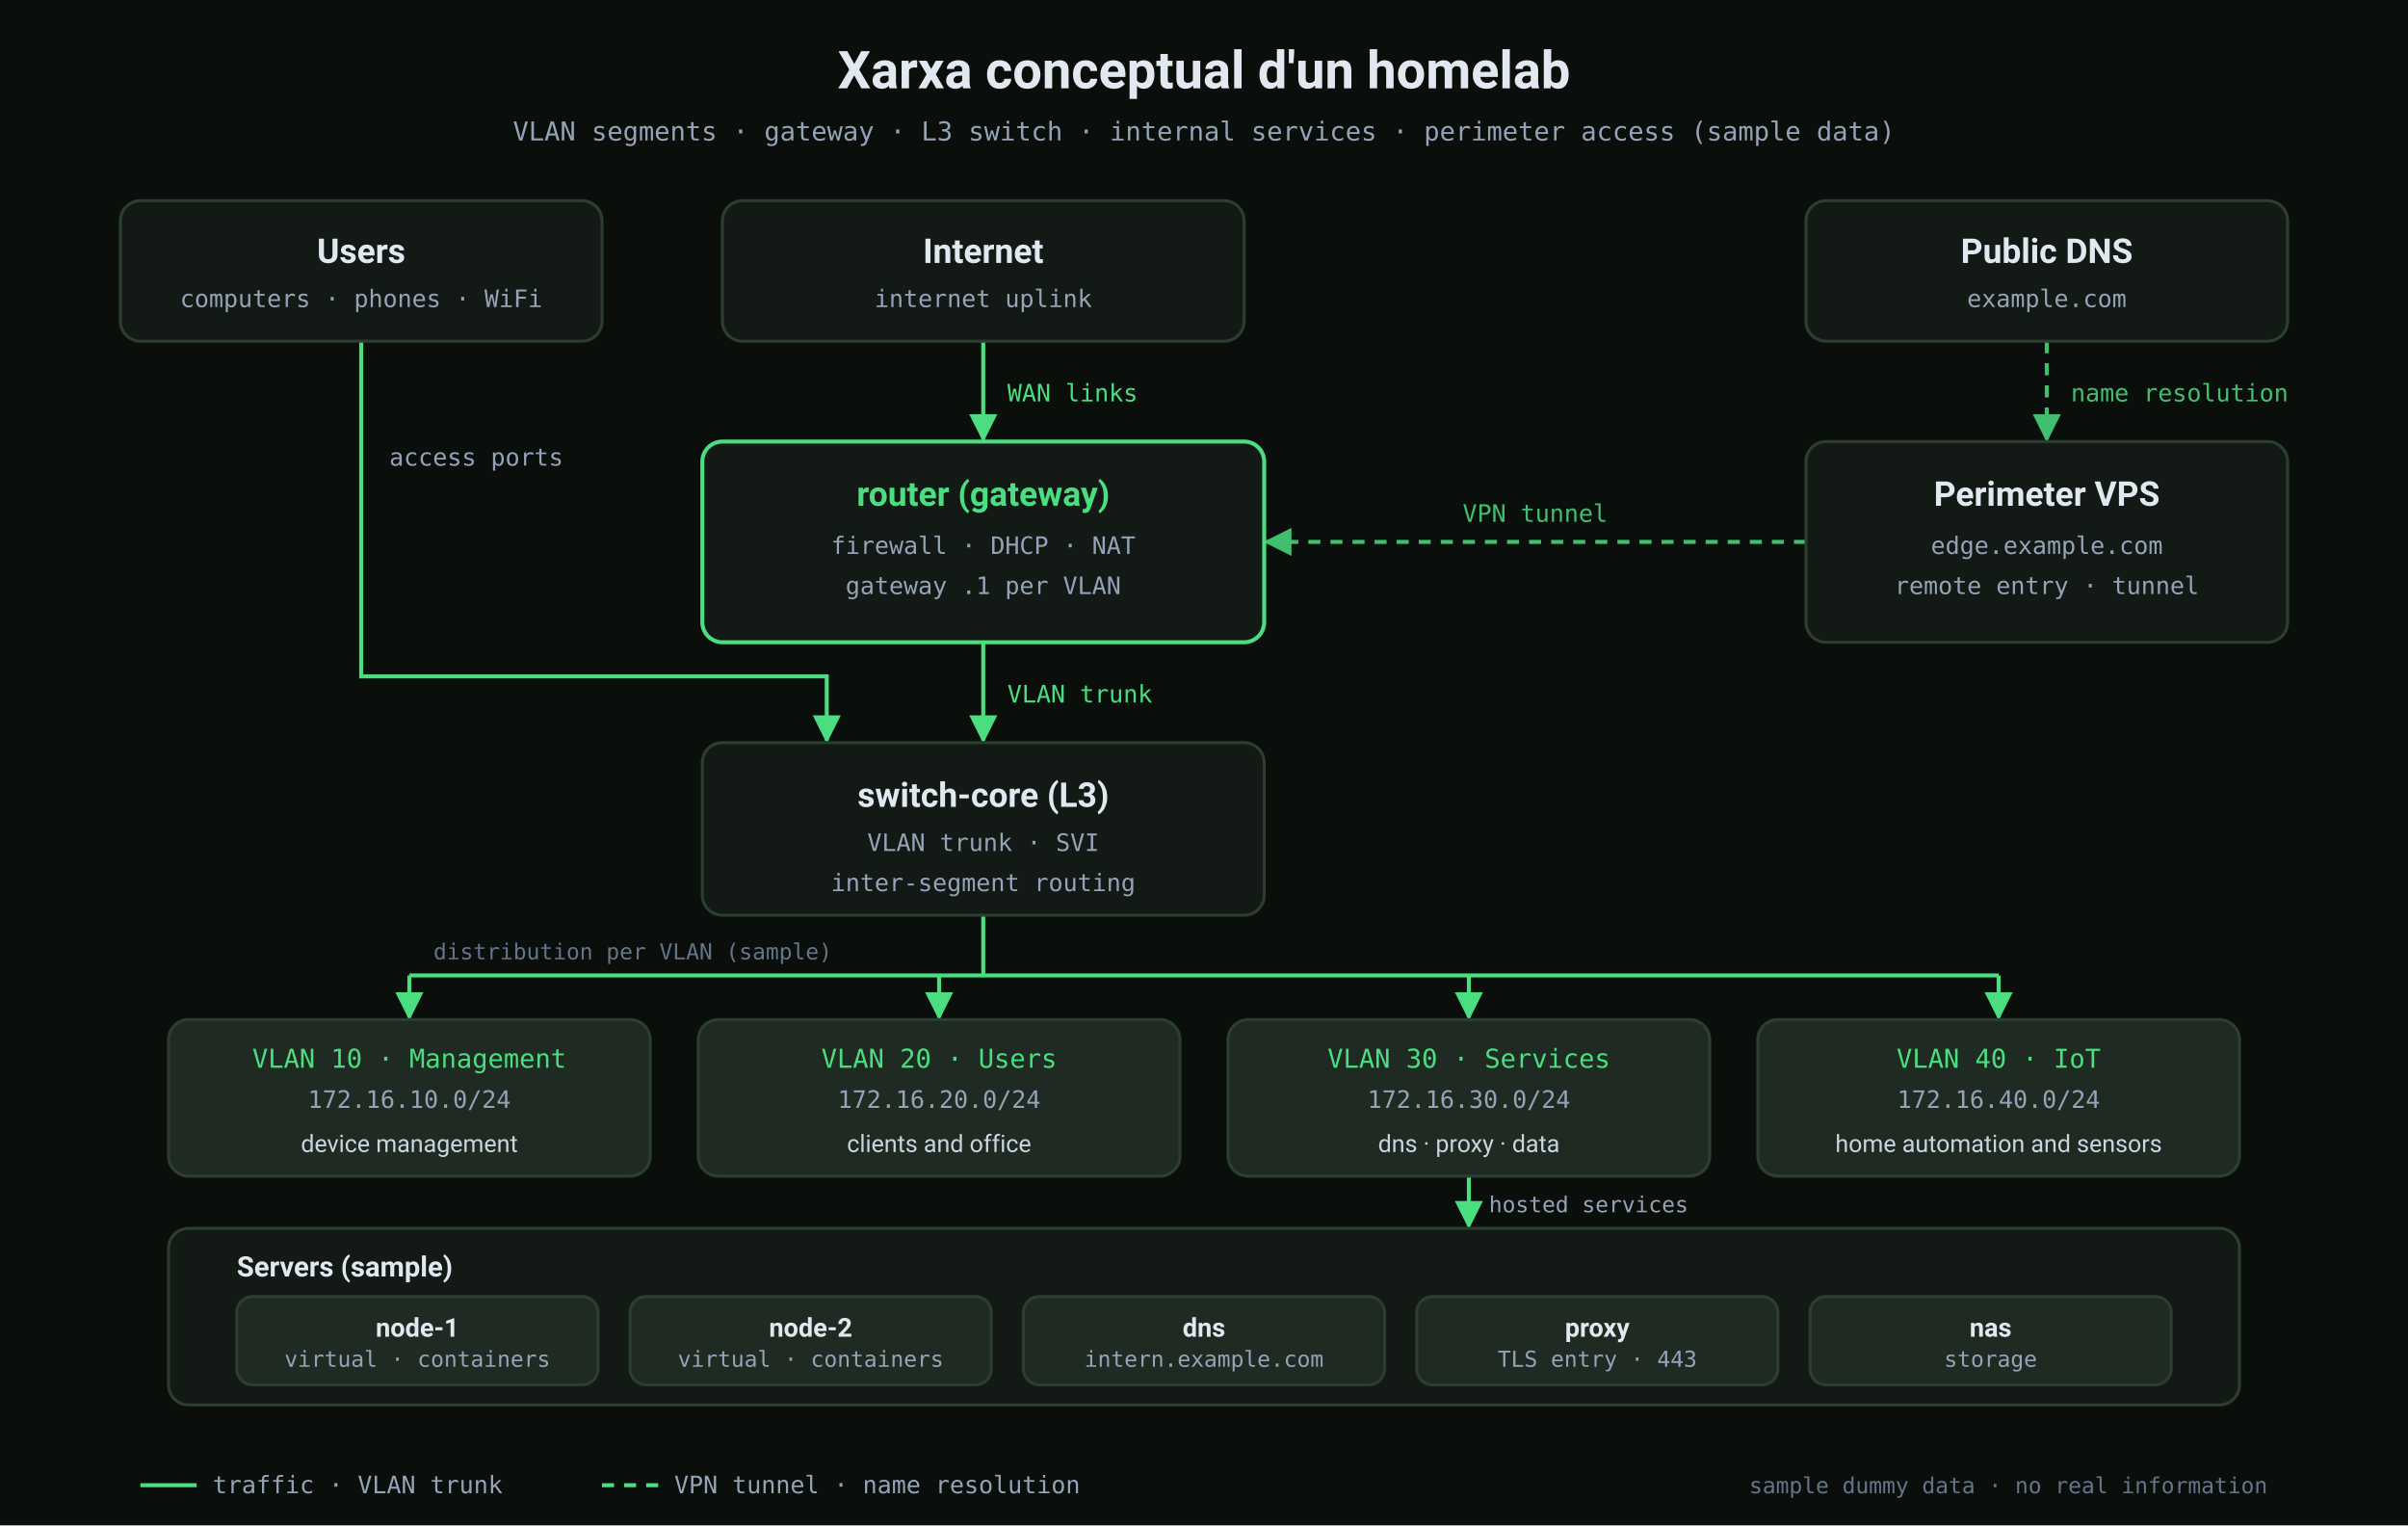
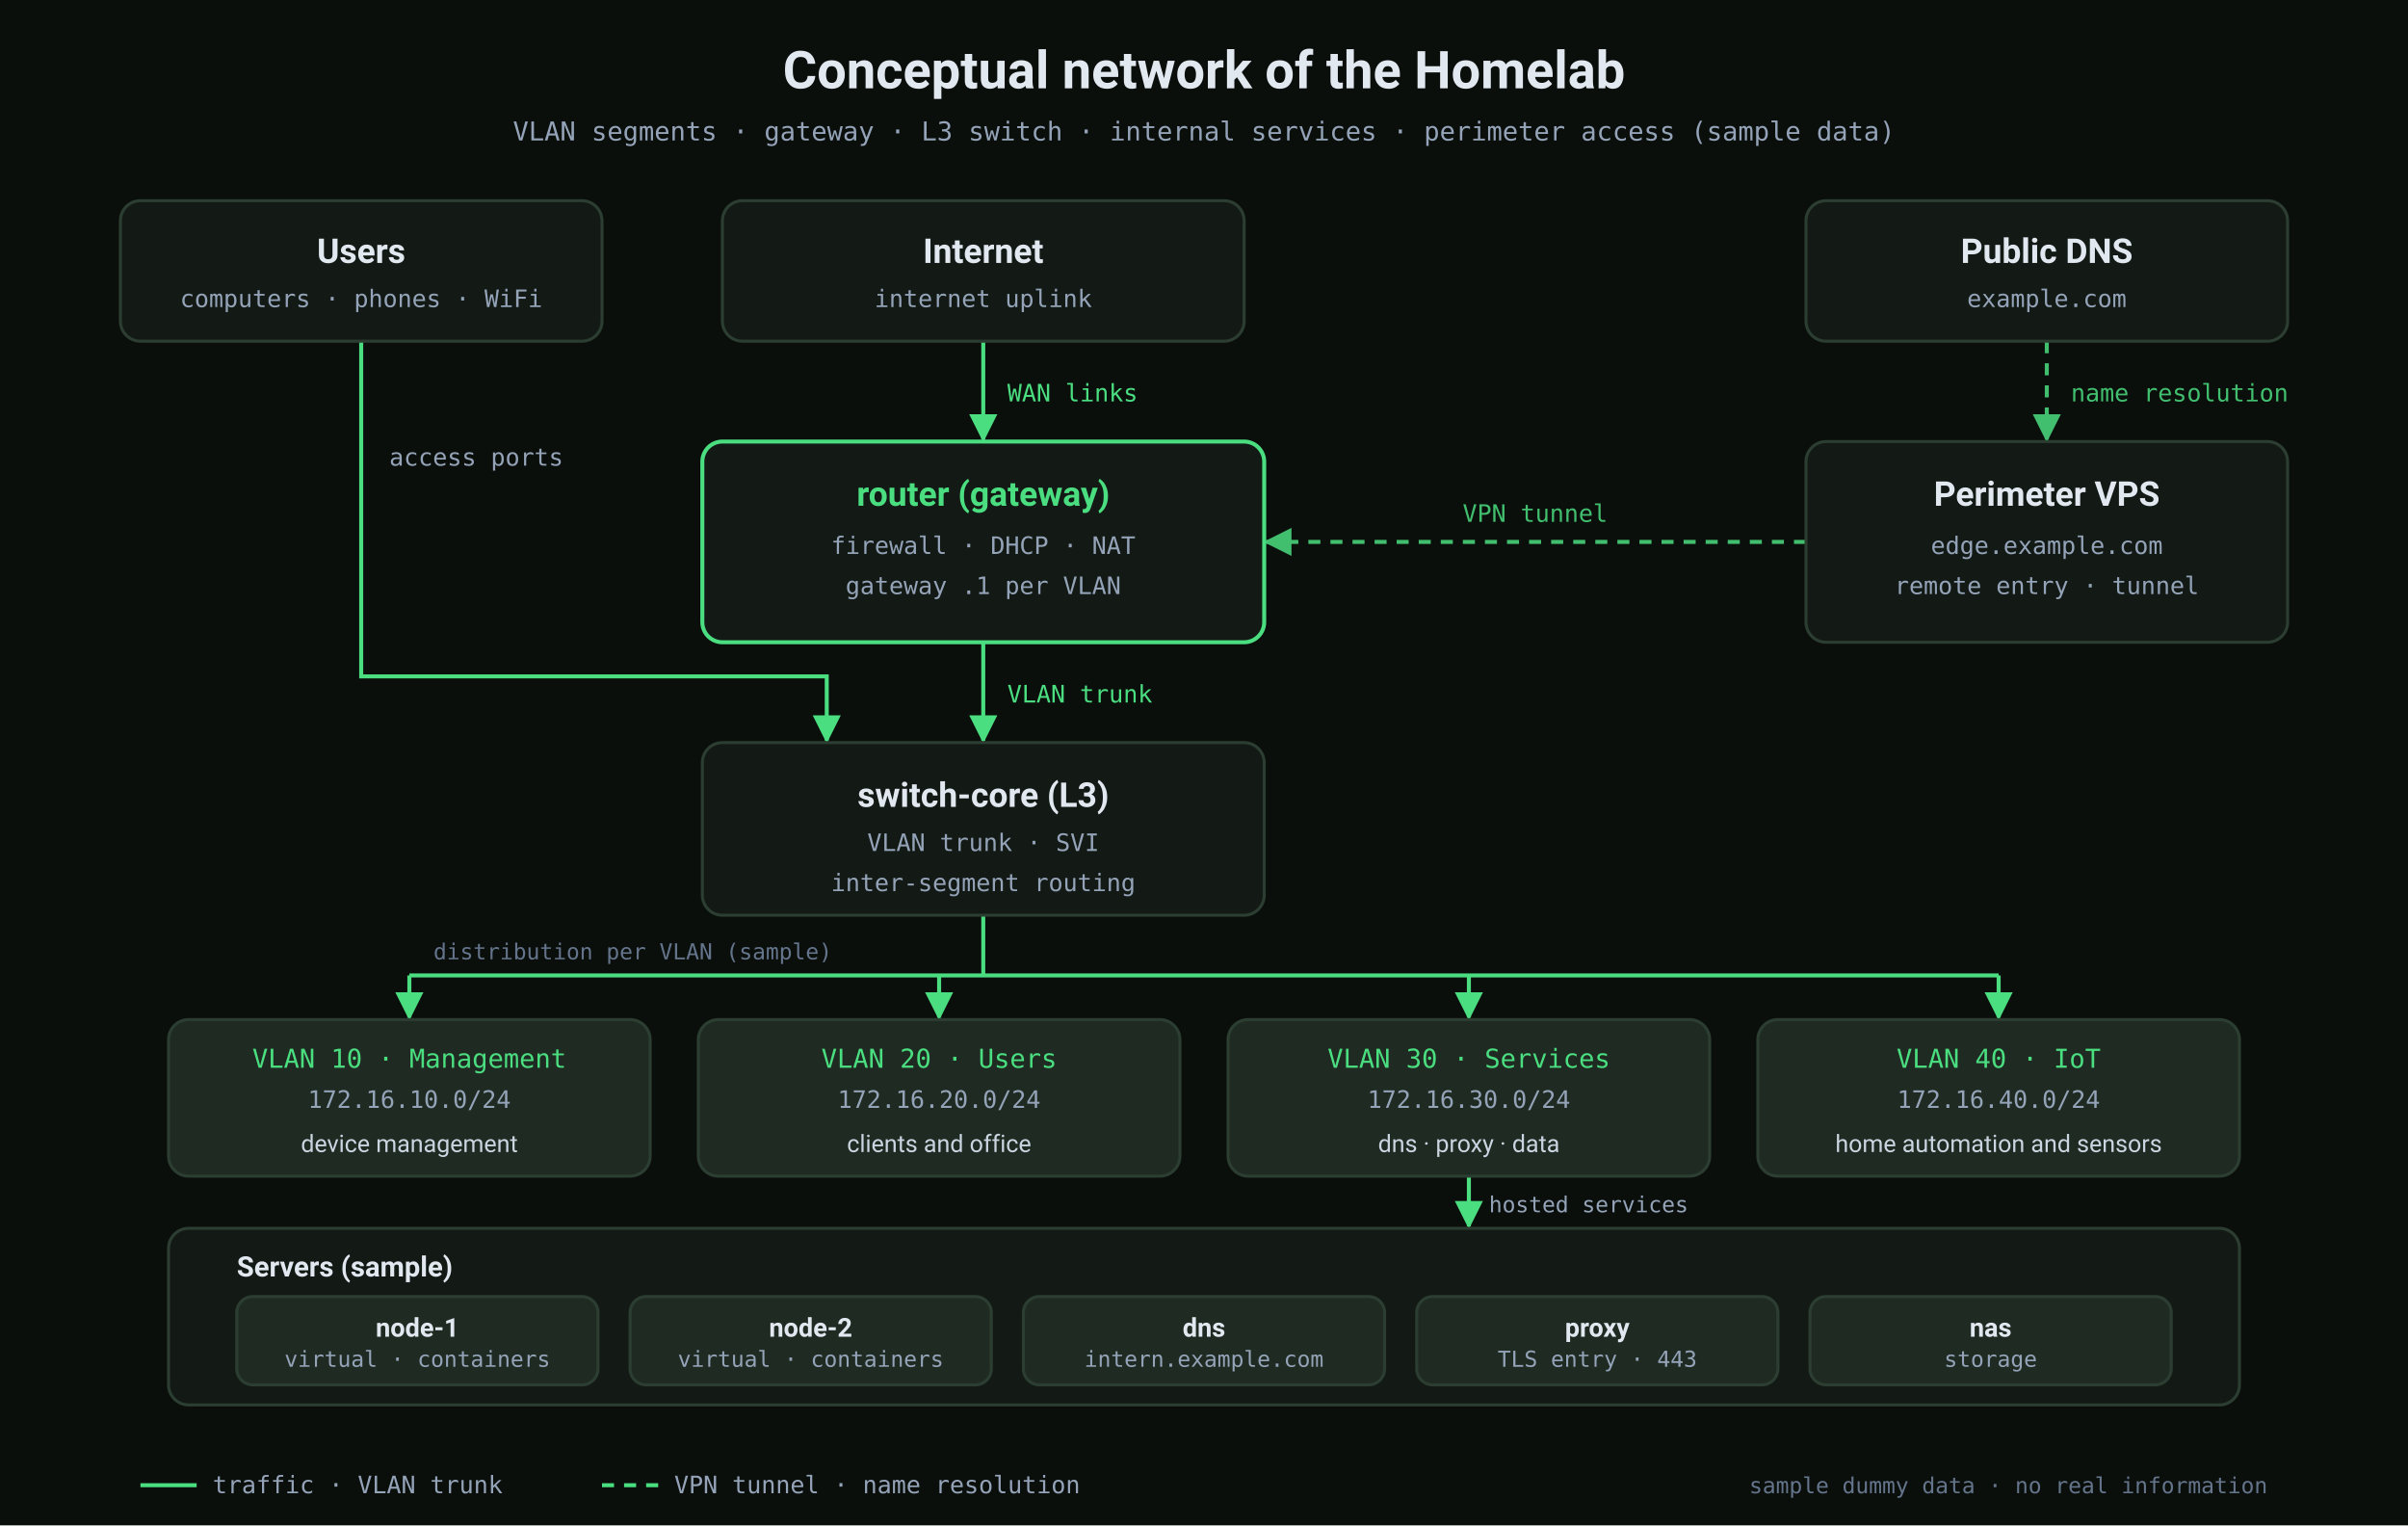
<svg xmlns="http://www.w3.org/2000/svg" width="1200" height="760" viewBox="0 0 1200 760" role="img" aria-labelledby="tit desc">
  <defs>
    <marker id="fletxa" viewBox="0 0 10 10" refX="9" refY="5" markerWidth="7" markerHeight="7" orient="auto-start-reverse">
      <path d="M0,0 L10,5 L0,10 z" fill="#4ade80" />
    </marker>
  </defs>
  <rect x="0" y="0" width="1200" height="760" fill="#0b0f0c" />
  <g fill="none" stroke="#4ade80" stroke-width="2">
    <path d="M490,170 L490,219" marker-end="url(#fletxa)" />
    <path d="M180,170 L180,337 L412,337 L412,369" marker-end="url(#fletxa)" />
    <path d="M490,320 L490,369" marker-end="url(#fletxa)" />
    <path d="M490,456 L490,486" />
    <path d="M204,486 L996,486" />
    <path d="M204,486 L204,507" marker-end="url(#fletxa)" />
    <path d="M468,486 L468,507" marker-end="url(#fletxa)" />
    <path d="M732,486 L732,507" marker-end="url(#fletxa)" />
    <path d="M996,486 L996,507" marker-end="url(#fletxa)" />
    <path d="M732,586 L732,611" marker-end="url(#fletxa)" />
  </g>
  <g fill="none" stroke="#4ade80" stroke-width="2" stroke-dasharray="6 5" opacity="0.85">
    <path d="M1020,170 L1020,219" marker-end="url(#fletxa)" />
    <path d="M900,270 L631,270" marker-end="url(#fletxa)" />
  </g>
  <g font-family="ui-monospace, 'SFMono-Regular', Menlo, Consolas, monospace" font-size="12" fill="#4ade80">
    <text x="502" y="200">WAN links</text>
    <text x="502" y="350">VLAN trunk</text>
    <text x="1032" y="200" opacity="0.85">name resolution</text>
    <text x="765" y="260" text-anchor="middle" opacity="0.85">VPN tunnel</text>
  </g>
  <text x="194" y="232" font-family="ui-monospace, 'SFMono-Regular', Menlo, Consolas, monospace" font-size="12" fill="#94a3b8">access ports</text>
  <text x="742" y="604" font-family="ui-monospace, 'SFMono-Regular', Menlo, Consolas, monospace" font-size="11" fill="#94a3b8">hosted services</text>
  <text x="216" y="478" font-family="ui-monospace, 'SFMono-Regular', Menlo, Consolas, monospace" font-size="11" fill="#64748b">distribution per VLAN (sample)</text>
  <g stroke="#2c3d31" stroke-width="1.5" fill="#131a15">
    <rect x="60" y="100" width="240" height="70" rx="10" />
    <rect x="360" y="100" width="260" height="70" rx="10" />
    <rect x="900" y="100" width="240" height="70" rx="10" />
    <rect x="900" y="220" width="240" height="100" rx="10" />
    <rect x="350" y="370" width="280" height="86" rx="10" />
  </g>
  <rect x="350" y="220" width="280" height="100" rx="10" fill="#131a15" stroke="#4ade80" stroke-width="2" />
  <g stroke="#2c3d31" stroke-width="1.5" fill="#1f2b22">
    <rect x="84" y="508" width="240" height="78" rx="10" />
    <rect x="348" y="508" width="240" height="78" rx="10" />
    <rect x="612" y="508" width="240" height="78" rx="10" />
    <rect x="876" y="508" width="240" height="78" rx="10" />
  </g>
  <rect x="84" y="612" width="1032" height="88" rx="10" fill="#131a15" stroke="#2c3d31" stroke-width="1.5" />
  <g stroke="#2c3d31" stroke-width="1.5" fill="#1f2b22">
    <rect x="118" y="646" width="180" height="44" rx="8" />
    <rect x="314" y="646" width="180" height="44" rx="8" />
    <rect x="510" y="646" width="180" height="44" rx="8" />
    <rect x="706" y="646" width="180" height="44" rx="8" />
    <rect x="902" y="646" width="180" height="44" rx="8" />
  </g>
  <g text-anchor="middle" font-family="system-ui, -apple-system, 'Segoe UI', Roboto, sans-serif">
    <text x="180" y="131" font-size="17" font-weight="600" fill="#e2e8f0">Users</text>
    <text x="490" y="131" font-size="17" font-weight="600" fill="#e2e8f0">Internet</text>
    <text x="1020" y="131" font-size="17" font-weight="600" fill="#e2e8f0">Public DNS</text>
    <text x="490" y="252" font-size="17" font-weight="600" fill="#4ade80">router (gateway)</text>
    <text x="1020" y="252" font-size="17" font-weight="600" fill="#e2e8f0">Perimeter VPS</text>
    <text x="490" y="402" font-size="17" font-weight="600" fill="#e2e8f0">switch-core (L3)</text>
    <text x="118" y="636" text-anchor="start" font-size="14" font-weight="600" fill="#e2e8f0">Servers (sample)</text>
    <text x="208" y="666" font-size="13" font-weight="600" fill="#e2e8f0">node-1</text>
    <text x="404" y="666" font-size="13" font-weight="600" fill="#e2e8f0">node-2</text>
    <text x="600" y="666" font-size="13" font-weight="600" fill="#e2e8f0">dns</text>
    <text x="796" y="666" font-size="13" font-weight="600" fill="#e2e8f0">proxy</text>
    <text x="992" y="666" font-size="13" font-weight="600" fill="#e2e8f0">nas</text>
  </g>
  <g text-anchor="middle" font-family="ui-monospace, 'SFMono-Regular', Menlo, Consolas, monospace" font-size="12" fill="#94a3b8">
    <text x="180" y="153">computers · phones · WiFi</text>
    <text x="490" y="153">internet uplink</text>
    <text x="1020" y="153">example.com</text>
    <text x="490" y="276">firewall · DHCP · NAT</text>
    <text x="490" y="296">gateway .1 per VLAN</text>
    <text x="1020" y="276">edge.example.com</text>
    <text x="1020" y="296">remote entry · tunnel</text>
    <text x="490" y="424">VLAN trunk · SVI</text>
    <text x="490" y="444">inter-segment routing</text>
    <text x="204" y="532" font-size="13" fill="#4ade80">VLAN 10 · Management</text>
    <text x="204" y="552">172.16.10.0/24</text>
    <text x="468" y="532" font-size="13" fill="#4ade80">VLAN 20 · Users</text>
    <text x="468" y="552">172.16.20.0/24</text>
    <text x="732" y="532" font-size="13" fill="#4ade80">VLAN 30 · Services</text>
    <text x="732" y="552">172.16.30.0/24</text>
    <text x="996" y="532" font-size="13" fill="#4ade80">VLAN 40 · IoT</text>
    <text x="996" y="552">172.16.40.0/24</text>
    <text x="208" y="681" font-size="11">virtual · containers</text>
    <text x="404" y="681" font-size="11">virtual · containers</text>
    <text x="600" y="681" font-size="11">intern.example.com</text>
    <text x="796" y="681" font-size="11">TLS entry · 443</text>
    <text x="992" y="681" font-size="11">storage</text>
  </g>
  <g text-anchor="middle" font-family="system-ui, -apple-system, 'Segoe UI', Roboto, sans-serif" font-size="12" fill="#cbd5e1">
    <text x="204" y="574">device management</text>
    <text x="468" y="574">clients and office</text>
    <text x="732" y="574">dns · proxy · data</text>
    <text x="996" y="574">home automation and sensors</text>
  </g>
-   <text x="600" y="44" text-anchor="middle" font-family="system-ui, -apple-system, 'Segoe UI', Roboto, sans-serif" font-size="26" font-weight="650" fill="#e2e8f0">Xarxa conceptual d'un homelab</text>
+   <text x="600" y="44" text-anchor="middle" font-family="system-ui, -apple-system, 'Segoe UI', Roboto, sans-serif" font-size="26" font-weight="650" fill="#e2e8f0">Conceptual network of the Homelab</text>
  <text x="600" y="70" text-anchor="middle" font-family="ui-monospace, 'SFMono-Regular', Menlo, Consolas, monospace" font-size="13" fill="#94a3b8">VLAN segments · gateway · L3 switch · internal services · perimeter access (sample data)</text>
  <g font-family="ui-monospace, 'SFMono-Regular', Menlo, Consolas, monospace" font-size="12" fill="#94a3b8">
    <line x1="70" y1="740" x2="98" y2="740" stroke="#4ade80" stroke-width="2" />
    <text x="106" y="744">traffic · VLAN trunk</text>
    <line x1="300" y1="740" x2="328" y2="740" stroke="#4ade80" stroke-width="2" stroke-dasharray="6 5" />
    <text x="336" y="744">VPN tunnel · name resolution</text>
  </g>
  <text x="1130" y="744" text-anchor="end" font-family="ui-monospace, 'SFMono-Regular', Menlo, Consolas, monospace" font-size="11" fill="#64748b">sample dummy data · no real information</text>
</svg>
